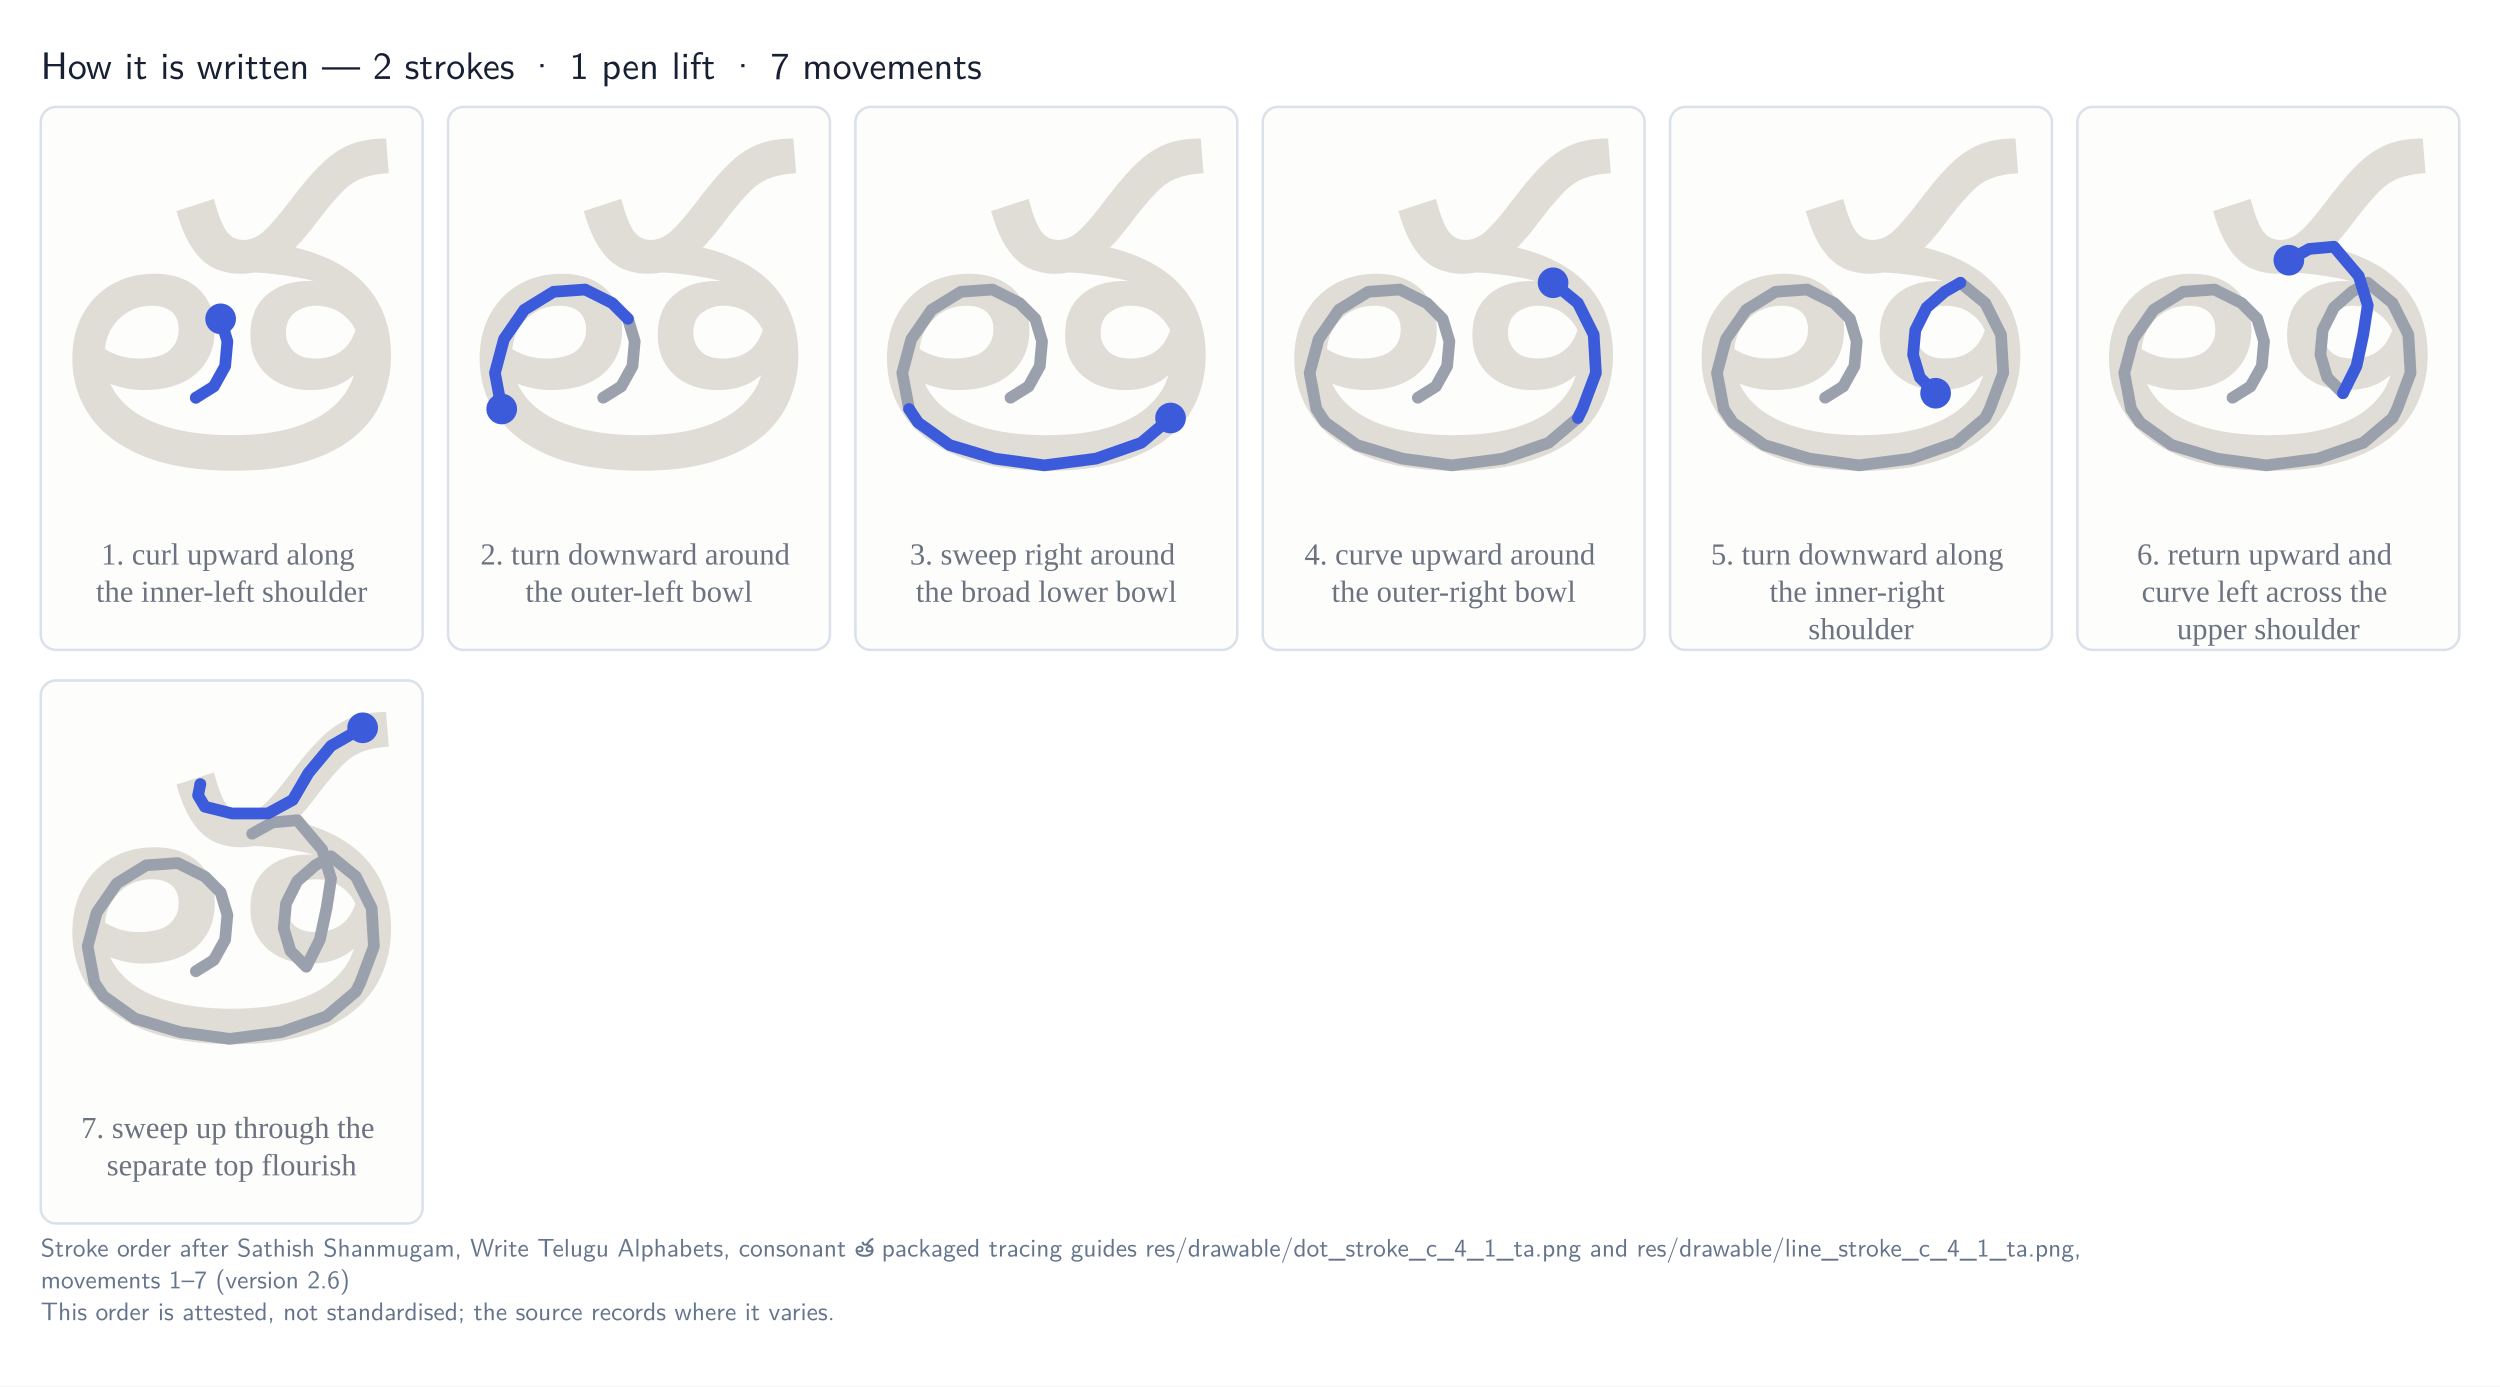
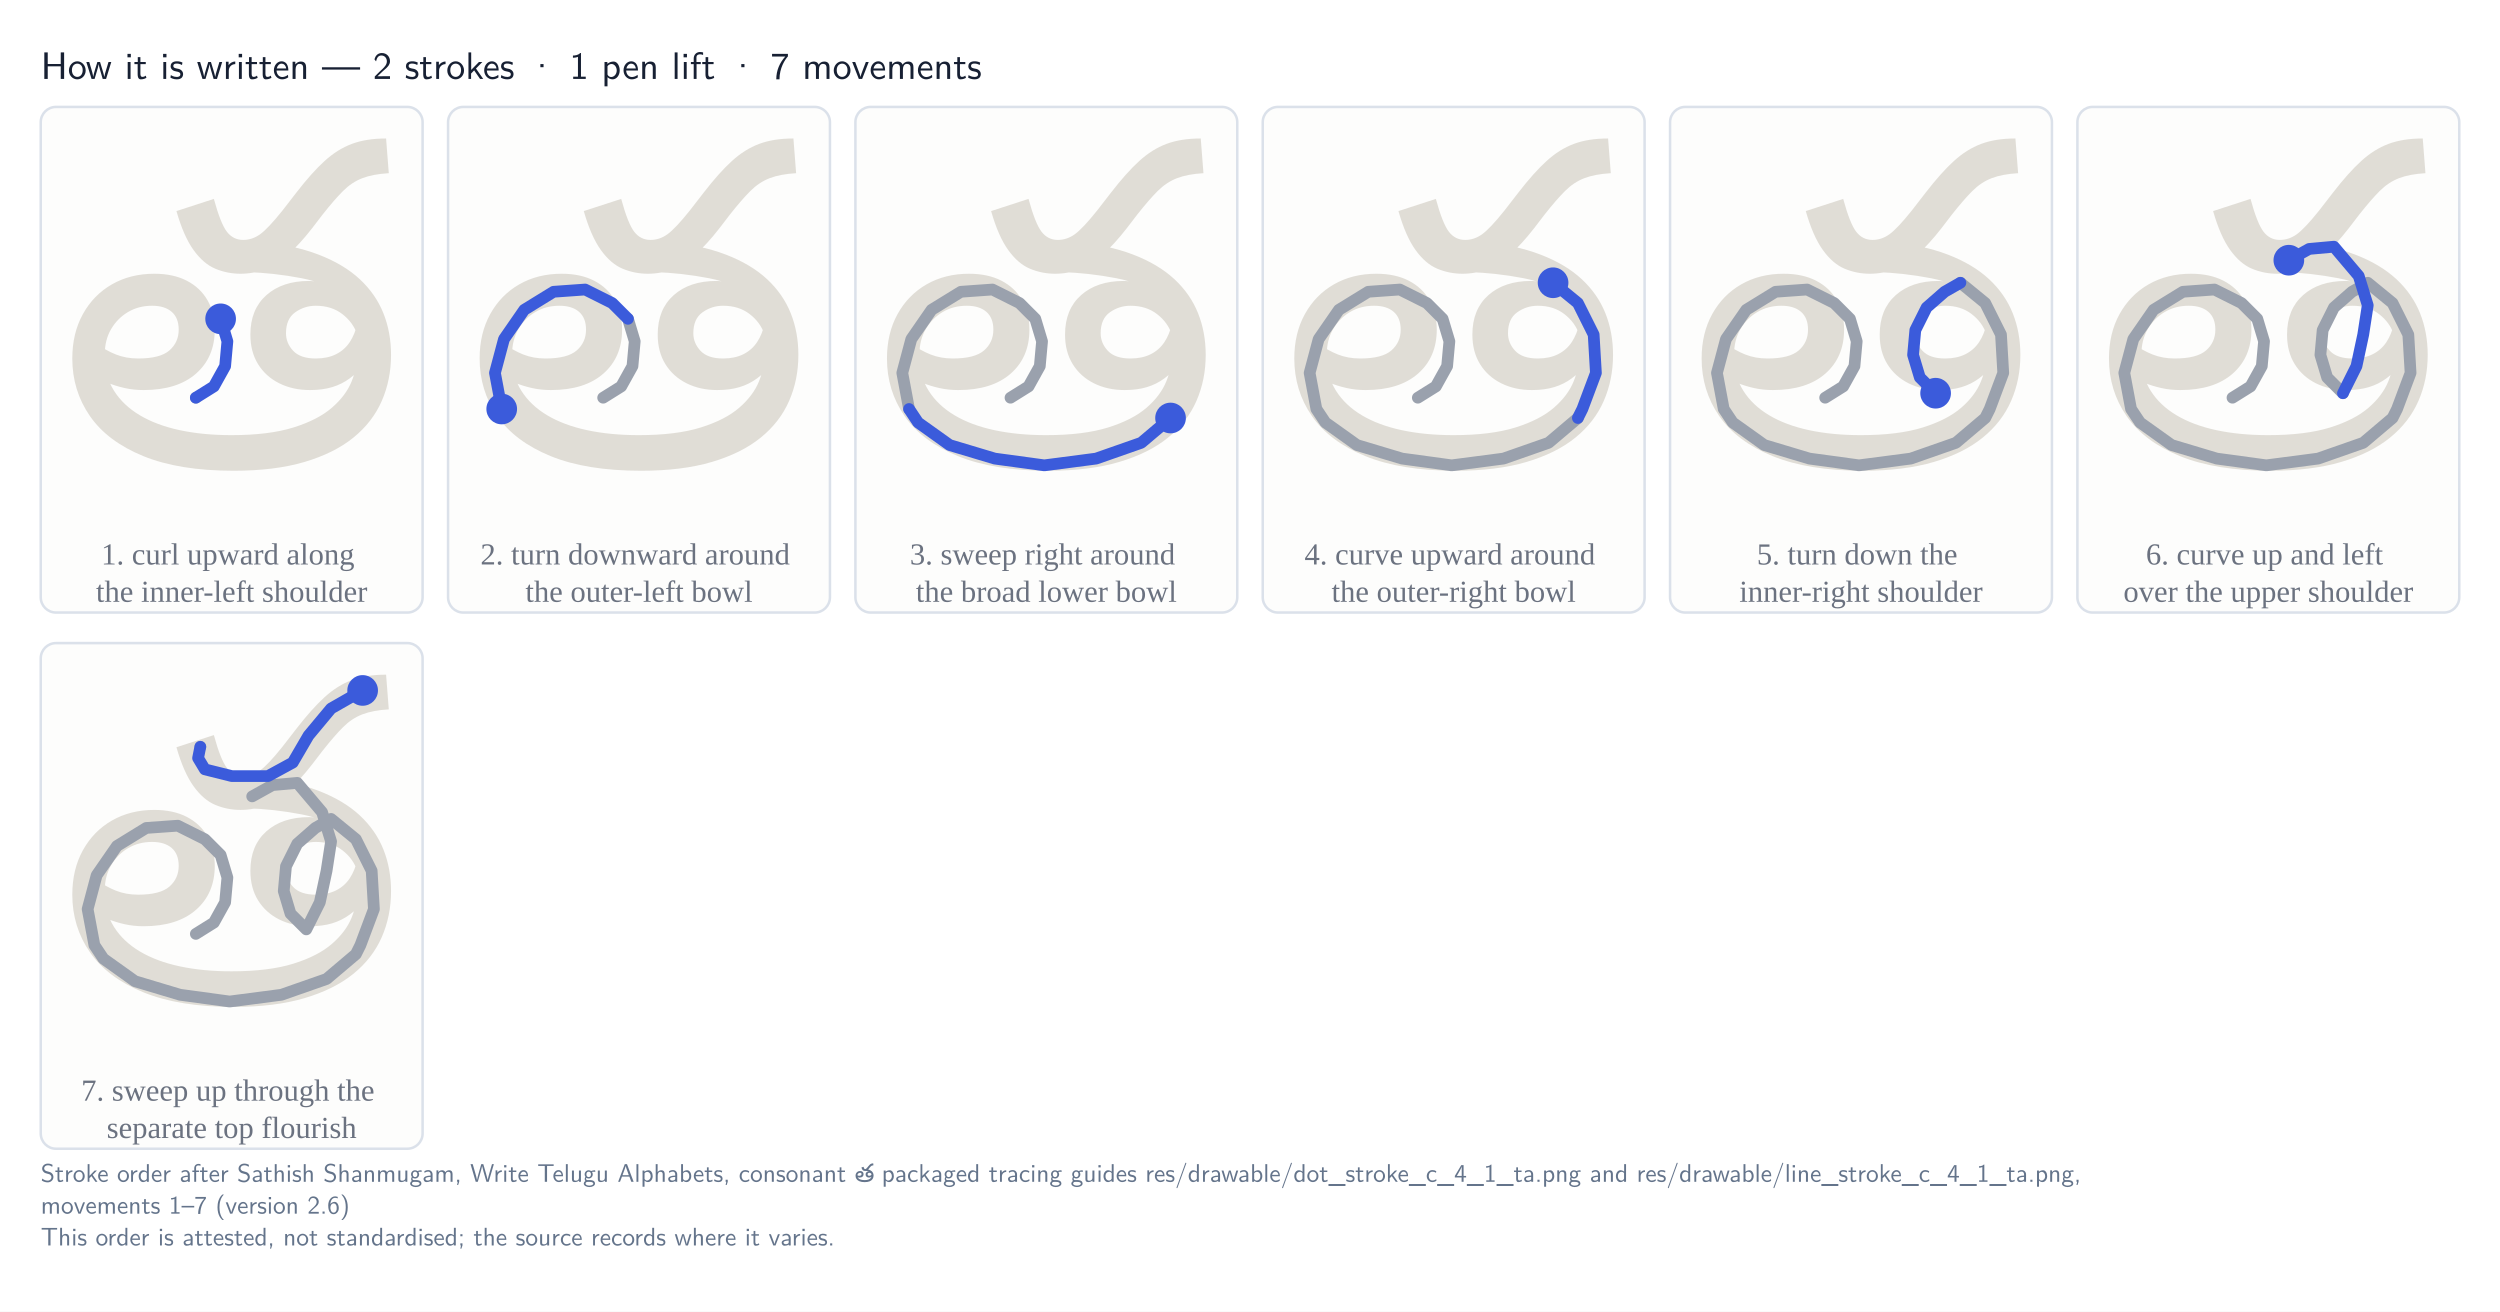
- <svg xmlns="http://www.w3.org/2000/svg" width="982" height="544.56" viewBox="0 0 982 544.56" role="img" aria-label="How to write త: 2 strokes · 1 pen lift · 7 movements">
-   <rect x="0" y="0" width="982" height="544.56" fill="#ffffff" />
+ <svg xmlns="http://www.w3.org/2000/svg" width="982" height="515.22" viewBox="0 0 982 515.22" role="img" aria-label="How to write త: 2 strokes · 1 pen lift · 7 movements">
+   <rect x="0" y="0" width="982" height="515.22" fill="#ffffff" />
  <text x="16" y="31" font-family="Latin Modern Sans, sans-serif" font-size="15" fill="#172033">How it is written — 2 strokes · 1 pen lift · 7 movements</text>
-   <rect x="16" y="42" width="150" height="213.28" rx="6" fill="#fdfdfc" stroke="#dbe1ea" stroke-width="1" />
-   <svg x="16" y="42" width="150" height="213.28" viewBox="-34 -795 847 1204.3" preserveAspectRatio="xMidYMid meet" overflow="hidden">
+   <rect x="16" y="42" width="150" height="198.61" rx="6" fill="#fdfdfc" stroke="#dbe1ea" stroke-width="1" />
+   <svg x="16" y="42" width="150" height="198.61" viewBox="-34 -795 847 1121.5" preserveAspectRatio="xMidYMid meet" overflow="hidden">
    <g transform="scale(1,-1)">
      <path class="ductus__glyph" d="M394 -12Q273 -12 193.5 20.5Q114 53 75 109.5Q36 166 36 237Q36 293 59.5 335.5Q83 378 124 401.5Q165 425 218 425Q260 425 290 409.5Q320 394 336 366Q352 338 352 301Q352 240 310.5 203.5Q269 167 194 167Q172 167 152 171.5Q132 176 115 183Q98 190 83 199L90 270Q110 255 132.5 246Q155 237 182 237Q231 237 251.5 255Q272 273 272 301Q272 327 256.5 340.5Q241 354 213 354Q183 354 159.5 340Q136 326 122 302Q108 278 108 246L108 241Q108 198 128.5 165.5Q149 133 186 111Q223 89 274.5 78Q326 67 389 67Q472 67 526.5 84Q581 101 612 128Q643 155 655.5 186Q668 217 668 246L668 290Q659 317 635 335.5Q611 354 576 354Q551 354 530.5 339.5Q510 325 510 293Q510 271 526 254Q542 237 576 237Q602 237 621 246.5Q640 256 651.5 273.5Q663 291 668 314L684 224Q669 206 651.5 193Q634 180 612.5 173.5Q591 167 563 167Q525 167 495 182Q465 197 448 224.5Q431 252 431 290Q431 346 466.5 377.5Q502 409 561 409Q567 409 574.5 408Q582 407 591 405Q600 403 608 400L596 399Q576 409 545 415Q514 421 482.5 424.5Q451 428 429 428L449 496Q526 489 582 467.5Q638 446 673.5 413Q709 380 726 337.5Q743 295 743 245Q743 190 722.5 143Q702 96 659.5 61.5Q617 27 551 7.5Q485 -12 394 -12ZM409 425Q380 425 353.5 436Q327 447 305 477.5Q283 508 267 564L350 591Q365 536 379 518Q393 500 415 500Q435 500 452.5 512.5Q470 525 502 565L533 605Q567 649 595.5 675Q624 701 656 713Q688 725 732 725L738 648Q703 646 679.5 637Q656 628 636.5 608.5Q617 589 591 556L568 526Q540 490 515 468Q490 446 464.5 435.5Q439 425 409 425Z" fill="#e0ddd6" fill-rule="nonzero" />
      <path class="ductus__done" d="M310 150 L310 150" fill="none" stroke="#9aa1ad" stroke-width="26" stroke-linecap="round" stroke-linejoin="round" />
      <path class="ductus__pen" d="M310 150 L350 175 L375 220 L380 275 L365 325" fill="none" stroke="#3b5bdb" stroke-width="26" stroke-linecap="round" stroke-linejoin="round" />
      <circle class="ductus__tip" cx="365" cy="325" r="34" fill="#3b5bdb" />
    </g>
    <text class="ductus__caption" x="389.5" y="219.9" text-anchor="middle" font-size="67.9" fill="#6b7280">
      <tspan x="389.5" y="219.9">1. curl upward along</tspan>
      <tspan x="389.5" y="302.7">the inner-left shoulder</tspan>
    </text>
  </svg>
-   <rect x="176" y="42" width="150" height="213.28" rx="6" fill="#fdfdfc" stroke="#dbe1ea" stroke-width="1" />
-   <svg x="176" y="42" width="150" height="213.28" viewBox="-34 -795 847 1204.3" preserveAspectRatio="xMidYMid meet" overflow="hidden">
+   <rect x="176" y="42" width="150" height="198.61" rx="6" fill="#fdfdfc" stroke="#dbe1ea" stroke-width="1" />
+   <svg x="176" y="42" width="150" height="198.61" viewBox="-34 -795 847 1121.5" preserveAspectRatio="xMidYMid meet" overflow="hidden">
    <g transform="scale(1,-1)">
      <path class="ductus__glyph" d="M394 -12Q273 -12 193.5 20.5Q114 53 75 109.5Q36 166 36 237Q36 293 59.5 335.5Q83 378 124 401.5Q165 425 218 425Q260 425 290 409.5Q320 394 336 366Q352 338 352 301Q352 240 310.5 203.5Q269 167 194 167Q172 167 152 171.5Q132 176 115 183Q98 190 83 199L90 270Q110 255 132.5 246Q155 237 182 237Q231 237 251.5 255Q272 273 272 301Q272 327 256.5 340.5Q241 354 213 354Q183 354 159.5 340Q136 326 122 302Q108 278 108 246L108 241Q108 198 128.5 165.5Q149 133 186 111Q223 89 274.5 78Q326 67 389 67Q472 67 526.5 84Q581 101 612 128Q643 155 655.5 186Q668 217 668 246L668 290Q659 317 635 335.5Q611 354 576 354Q551 354 530.5 339.5Q510 325 510 293Q510 271 526 254Q542 237 576 237Q602 237 621 246.5Q640 256 651.5 273.5Q663 291 668 314L684 224Q669 206 651.5 193Q634 180 612.5 173.5Q591 167 563 167Q525 167 495 182Q465 197 448 224.5Q431 252 431 290Q431 346 466.5 377.5Q502 409 561 409Q567 409 574.5 408Q582 407 591 405Q600 403 608 400L596 399Q576 409 545 415Q514 421 482.5 424.5Q451 428 429 428L449 496Q526 489 582 467.5Q638 446 673.5 413Q709 380 726 337.5Q743 295 743 245Q743 190 722.5 143Q702 96 659.5 61.5Q617 27 551 7.5Q485 -12 394 -12ZM409 425Q380 425 353.5 436Q327 447 305 477.5Q283 508 267 564L350 591Q365 536 379 518Q393 500 415 500Q435 500 452.5 512.5Q470 525 502 565L533 605Q567 649 595.5 675Q624 701 656 713Q688 725 732 725L738 648Q703 646 679.5 637Q656 628 636.5 608.5Q617 589 591 556L568 526Q540 490 515 468Q490 446 464.5 435.5Q439 425 409 425Z" fill="#e0ddd6" fill-rule="nonzero" />
      <path class="ductus__done" d="M310 150 L350 175 L375 220 L380 275 L365 325 L365 325" fill="none" stroke="#9aa1ad" stroke-width="26" stroke-linecap="round" stroke-linejoin="round" />
      <path class="ductus__pen" d="M365 325 L330 360 L270 390 L200 385 L135 345 L90 280 L70 205 L85 125" fill="none" stroke="#3b5bdb" stroke-width="26" stroke-linecap="round" stroke-linejoin="round" />
      <circle class="ductus__tip" cx="85" cy="125" r="34" fill="#3b5bdb" />
    </g>
    <text class="ductus__caption" x="389.5" y="219.9" text-anchor="middle" font-size="67.9" fill="#6b7280">
      <tspan x="389.5" y="219.9">2. turn downward around</tspan>
      <tspan x="389.5" y="302.7">the outer-left bowl</tspan>
    </text>
  </svg>
-   <rect x="336" y="42" width="150" height="213.28" rx="6" fill="#fdfdfc" stroke="#dbe1ea" stroke-width="1" />
-   <svg x="336" y="42" width="150" height="213.28" viewBox="-34 -795 847 1204.3" preserveAspectRatio="xMidYMid meet" overflow="hidden">
+   <rect x="336" y="42" width="150" height="198.61" rx="6" fill="#fdfdfc" stroke="#dbe1ea" stroke-width="1" />
+   <svg x="336" y="42" width="150" height="198.61" viewBox="-34 -795 847 1121.5" preserveAspectRatio="xMidYMid meet" overflow="hidden">
    <g transform="scale(1,-1)">
      <path class="ductus__glyph" d="M394 -12Q273 -12 193.5 20.5Q114 53 75 109.5Q36 166 36 237Q36 293 59.5 335.5Q83 378 124 401.5Q165 425 218 425Q260 425 290 409.5Q320 394 336 366Q352 338 352 301Q352 240 310.5 203.5Q269 167 194 167Q172 167 152 171.5Q132 176 115 183Q98 190 83 199L90 270Q110 255 132.5 246Q155 237 182 237Q231 237 251.5 255Q272 273 272 301Q272 327 256.5 340.5Q241 354 213 354Q183 354 159.5 340Q136 326 122 302Q108 278 108 246L108 241Q108 198 128.5 165.5Q149 133 186 111Q223 89 274.5 78Q326 67 389 67Q472 67 526.5 84Q581 101 612 128Q643 155 655.5 186Q668 217 668 246L668 290Q659 317 635 335.5Q611 354 576 354Q551 354 530.5 339.5Q510 325 510 293Q510 271 526 254Q542 237 576 237Q602 237 621 246.5Q640 256 651.5 273.5Q663 291 668 314L684 224Q669 206 651.5 193Q634 180 612.5 173.5Q591 167 563 167Q525 167 495 182Q465 197 448 224.5Q431 252 431 290Q431 346 466.5 377.5Q502 409 561 409Q567 409 574.5 408Q582 407 591 405Q600 403 608 400L596 399Q576 409 545 415Q514 421 482.5 424.5Q451 428 429 428L449 496Q526 489 582 467.5Q638 446 673.5 413Q709 380 726 337.5Q743 295 743 245Q743 190 722.5 143Q702 96 659.5 61.5Q617 27 551 7.5Q485 -12 394 -12ZM409 425Q380 425 353.5 436Q327 447 305 477.5Q283 508 267 564L350 591Q365 536 379 518Q393 500 415 500Q435 500 452.5 512.5Q470 525 502 565L533 605Q567 649 595.5 675Q624 701 656 713Q688 725 732 725L738 648Q703 646 679.5 637Q656 628 636.5 608.5Q617 589 591 556L568 526Q540 490 515 468Q490 446 464.5 435.5Q439 425 409 425Z" fill="#e0ddd6" fill-rule="nonzero" />
      <path class="ductus__done" d="M310 150 L350 175 L375 220 L380 275 L365 325 L330 360 L270 390 L200 385 L135 345 L90 280 L70 205 L85 125 L85 125" fill="none" stroke="#9aa1ad" stroke-width="26" stroke-linecap="round" stroke-linejoin="round" />
      <path class="ductus__pen" d="M85 125 L105 95 L175 45 L275 15 L385 0 L500 15 L600 50 L665 105" fill="none" stroke="#3b5bdb" stroke-width="26" stroke-linecap="round" stroke-linejoin="round" />
      <circle class="ductus__tip" cx="665" cy="105" r="34" fill="#3b5bdb" />
    </g>
    <text class="ductus__caption" x="389.5" y="219.9" text-anchor="middle" font-size="67.9" fill="#6b7280">
      <tspan x="389.5" y="219.9">3. sweep right around</tspan>
      <tspan x="389.5" y="302.7">the broad lower bowl</tspan>
    </text>
  </svg>
-   <rect x="496" y="42" width="150" height="213.28" rx="6" fill="#fdfdfc" stroke="#dbe1ea" stroke-width="1" />
-   <svg x="496" y="42" width="150" height="213.28" viewBox="-34 -795 847 1204.3" preserveAspectRatio="xMidYMid meet" overflow="hidden">
+   <rect x="496" y="42" width="150" height="198.61" rx="6" fill="#fdfdfc" stroke="#dbe1ea" stroke-width="1" />
+   <svg x="496" y="42" width="150" height="198.61" viewBox="-34 -795 847 1121.5" preserveAspectRatio="xMidYMid meet" overflow="hidden">
    <g transform="scale(1,-1)">
      <path class="ductus__glyph" d="M394 -12Q273 -12 193.5 20.5Q114 53 75 109.5Q36 166 36 237Q36 293 59.5 335.5Q83 378 124 401.5Q165 425 218 425Q260 425 290 409.5Q320 394 336 366Q352 338 352 301Q352 240 310.5 203.5Q269 167 194 167Q172 167 152 171.5Q132 176 115 183Q98 190 83 199L90 270Q110 255 132.5 246Q155 237 182 237Q231 237 251.5 255Q272 273 272 301Q272 327 256.5 340.5Q241 354 213 354Q183 354 159.5 340Q136 326 122 302Q108 278 108 246L108 241Q108 198 128.5 165.5Q149 133 186 111Q223 89 274.5 78Q326 67 389 67Q472 67 526.5 84Q581 101 612 128Q643 155 655.5 186Q668 217 668 246L668 290Q659 317 635 335.5Q611 354 576 354Q551 354 530.5 339.5Q510 325 510 293Q510 271 526 254Q542 237 576 237Q602 237 621 246.5Q640 256 651.5 273.5Q663 291 668 314L684 224Q669 206 651.5 193Q634 180 612.5 173.5Q591 167 563 167Q525 167 495 182Q465 197 448 224.5Q431 252 431 290Q431 346 466.5 377.5Q502 409 561 409Q567 409 574.5 408Q582 407 591 405Q600 403 608 400L596 399Q576 409 545 415Q514 421 482.5 424.5Q451 428 429 428L449 496Q526 489 582 467.5Q638 446 673.5 413Q709 380 726 337.5Q743 295 743 245Q743 190 722.5 143Q702 96 659.5 61.5Q617 27 551 7.5Q485 -12 394 -12ZM409 425Q380 425 353.5 436Q327 447 305 477.5Q283 508 267 564L350 591Q365 536 379 518Q393 500 415 500Q435 500 452.5 512.5Q470 525 502 565L533 605Q567 649 595.5 675Q624 701 656 713Q688 725 732 725L738 648Q703 646 679.5 637Q656 628 636.5 608.5Q617 589 591 556L568 526Q540 490 515 468Q490 446 464.5 435.5Q439 425 409 425Z" fill="#e0ddd6" fill-rule="nonzero" />
      <path class="ductus__done" d="M310 150 L350 175 L375 220 L380 275 L365 325 L330 360 L270 390 L200 385 L135 345 L90 280 L70 205 L85 125 L105 95 L175 45 L275 15 L385 0 L500 15 L600 50 L665 105 L665 105" fill="none" stroke="#9aa1ad" stroke-width="26" stroke-linecap="round" stroke-linejoin="round" />
      <path class="ductus__pen" d="M665 105 L675 125 L705 205 L700 290 L665 360 L610 405" fill="none" stroke="#3b5bdb" stroke-width="26" stroke-linecap="round" stroke-linejoin="round" />
      <circle class="ductus__tip" cx="610" cy="405" r="34" fill="#3b5bdb" />
    </g>
    <text class="ductus__caption" x="389.5" y="219.9" text-anchor="middle" font-size="67.9" fill="#6b7280">
      <tspan x="389.5" y="219.9">4. curve upward around</tspan>
      <tspan x="389.5" y="302.7">the outer-right bowl</tspan>
    </text>
  </svg>
-   <rect x="656" y="42" width="150" height="213.28" rx="6" fill="#fdfdfc" stroke="#dbe1ea" stroke-width="1" />
-   <svg x="656" y="42" width="150" height="213.28" viewBox="-34 -795 847 1204.3" preserveAspectRatio="xMidYMid meet" overflow="hidden">
+   <rect x="656" y="42" width="150" height="198.61" rx="6" fill="#fdfdfc" stroke="#dbe1ea" stroke-width="1" />
+   <svg x="656" y="42" width="150" height="198.61" viewBox="-34 -795 847 1121.5" preserveAspectRatio="xMidYMid meet" overflow="hidden">
    <g transform="scale(1,-1)">
      <path class="ductus__glyph" d="M394 -12Q273 -12 193.5 20.5Q114 53 75 109.5Q36 166 36 237Q36 293 59.5 335.5Q83 378 124 401.5Q165 425 218 425Q260 425 290 409.5Q320 394 336 366Q352 338 352 301Q352 240 310.5 203.5Q269 167 194 167Q172 167 152 171.5Q132 176 115 183Q98 190 83 199L90 270Q110 255 132.5 246Q155 237 182 237Q231 237 251.5 255Q272 273 272 301Q272 327 256.5 340.5Q241 354 213 354Q183 354 159.5 340Q136 326 122 302Q108 278 108 246L108 241Q108 198 128.5 165.5Q149 133 186 111Q223 89 274.5 78Q326 67 389 67Q472 67 526.5 84Q581 101 612 128Q643 155 655.5 186Q668 217 668 246L668 290Q659 317 635 335.5Q611 354 576 354Q551 354 530.5 339.5Q510 325 510 293Q510 271 526 254Q542 237 576 237Q602 237 621 246.5Q640 256 651.5 273.5Q663 291 668 314L684 224Q669 206 651.5 193Q634 180 612.5 173.5Q591 167 563 167Q525 167 495 182Q465 197 448 224.5Q431 252 431 290Q431 346 466.5 377.5Q502 409 561 409Q567 409 574.5 408Q582 407 591 405Q600 403 608 400L596 399Q576 409 545 415Q514 421 482.5 424.5Q451 428 429 428L449 496Q526 489 582 467.5Q638 446 673.5 413Q709 380 726 337.5Q743 295 743 245Q743 190 722.5 143Q702 96 659.5 61.5Q617 27 551 7.5Q485 -12 394 -12ZM409 425Q380 425 353.5 436Q327 447 305 477.5Q283 508 267 564L350 591Q365 536 379 518Q393 500 415 500Q435 500 452.5 512.5Q470 525 502 565L533 605Q567 649 595.5 675Q624 701 656 713Q688 725 732 725L738 648Q703 646 679.5 637Q656 628 636.5 608.5Q617 589 591 556L568 526Q540 490 515 468Q490 446 464.5 435.5Q439 425 409 425Z" fill="#e0ddd6" fill-rule="nonzero" />
      <path class="ductus__done" d="M310 150 L350 175 L375 220 L380 275 L365 325 L330 360 L270 390 L200 385 L135 345 L90 280 L70 205 L85 125 L105 95 L175 45 L275 15 L385 0 L500 15 L600 50 L665 105 L675 125 L705 205 L700 290 L665 360 L610 405 L610 405" fill="none" stroke="#9aa1ad" stroke-width="26" stroke-linecap="round" stroke-linejoin="round" />
      <path class="ductus__pen" d="M610 405 L575 385 L535 350 L510 300 L505 245 L520 195 L555 160" fill="none" stroke="#3b5bdb" stroke-width="26" stroke-linecap="round" stroke-linejoin="round" />
      <circle class="ductus__tip" cx="555" cy="160" r="34" fill="#3b5bdb" />
    </g>
    <text class="ductus__caption" x="389.5" y="219.9" text-anchor="middle" font-size="67.9" fill="#6b7280">
-       <tspan x="389.5" y="219.9">5. turn downward along</tspan>
-       <tspan x="389.5" y="302.7">the inner-right</tspan>
-       <tspan x="389.5" y="385.6">shoulder</tspan>
+       <tspan x="389.5" y="219.9">5. turn down the</tspan>
+       <tspan x="389.5" y="302.7">inner-right shoulder</tspan>
    </text>
  </svg>
-   <rect x="816" y="42" width="150" height="213.28" rx="6" fill="#fdfdfc" stroke="#dbe1ea" stroke-width="1" />
-   <svg x="816" y="42" width="150" height="213.28" viewBox="-34 -795 847 1204.3" preserveAspectRatio="xMidYMid meet" overflow="hidden">
+   <rect x="816" y="42" width="150" height="198.61" rx="6" fill="#fdfdfc" stroke="#dbe1ea" stroke-width="1" />
+   <svg x="816" y="42" width="150" height="198.61" viewBox="-34 -795 847 1121.5" preserveAspectRatio="xMidYMid meet" overflow="hidden">
    <g transform="scale(1,-1)">
      <path class="ductus__glyph" d="M394 -12Q273 -12 193.5 20.5Q114 53 75 109.5Q36 166 36 237Q36 293 59.5 335.5Q83 378 124 401.5Q165 425 218 425Q260 425 290 409.5Q320 394 336 366Q352 338 352 301Q352 240 310.5 203.5Q269 167 194 167Q172 167 152 171.5Q132 176 115 183Q98 190 83 199L90 270Q110 255 132.5 246Q155 237 182 237Q231 237 251.5 255Q272 273 272 301Q272 327 256.5 340.5Q241 354 213 354Q183 354 159.5 340Q136 326 122 302Q108 278 108 246L108 241Q108 198 128.5 165.5Q149 133 186 111Q223 89 274.5 78Q326 67 389 67Q472 67 526.5 84Q581 101 612 128Q643 155 655.5 186Q668 217 668 246L668 290Q659 317 635 335.5Q611 354 576 354Q551 354 530.5 339.5Q510 325 510 293Q510 271 526 254Q542 237 576 237Q602 237 621 246.5Q640 256 651.5 273.5Q663 291 668 314L684 224Q669 206 651.5 193Q634 180 612.5 173.5Q591 167 563 167Q525 167 495 182Q465 197 448 224.5Q431 252 431 290Q431 346 466.5 377.5Q502 409 561 409Q567 409 574.5 408Q582 407 591 405Q600 403 608 400L596 399Q576 409 545 415Q514 421 482.5 424.5Q451 428 429 428L449 496Q526 489 582 467.5Q638 446 673.5 413Q709 380 726 337.5Q743 295 743 245Q743 190 722.5 143Q702 96 659.5 61.5Q617 27 551 7.5Q485 -12 394 -12ZM409 425Q380 425 353.5 436Q327 447 305 477.5Q283 508 267 564L350 591Q365 536 379 518Q393 500 415 500Q435 500 452.5 512.5Q470 525 502 565L533 605Q567 649 595.5 675Q624 701 656 713Q688 725 732 725L738 648Q703 646 679.5 637Q656 628 636.5 608.5Q617 589 591 556L568 526Q540 490 515 468Q490 446 464.5 435.5Q439 425 409 425Z" fill="#e0ddd6" fill-rule="nonzero" />
      <path class="ductus__done" d="M310 150 L350 175 L375 220 L380 275 L365 325 L330 360 L270 390 L200 385 L135 345 L90 280 L70 205 L85 125 L105 95 L175 45 L275 15 L385 0 L500 15 L600 50 L665 105 L675 125 L705 205 L700 290 L665 360 L610 405 L575 385 L535 350 L510 300 L505 245 L520 195 L555 160 L555 160" fill="none" stroke="#9aa1ad" stroke-width="26" stroke-linecap="round" stroke-linejoin="round" />
      <path class="ductus__pen" d="M555 160 L585 220 L600 290 L610 355 L590 420 L535 485 L480 480 L435 455" fill="none" stroke="#3b5bdb" stroke-width="26" stroke-linecap="round" stroke-linejoin="round" />
      <circle class="ductus__tip" cx="435" cy="455" r="34" fill="#3b5bdb" />
    </g>
    <text class="ductus__caption" x="389.5" y="219.9" text-anchor="middle" font-size="67.9" fill="#6b7280">
-       <tspan x="389.5" y="219.9">6. return upward and</tspan>
-       <tspan x="389.5" y="302.7">curve left across the</tspan>
-       <tspan x="389.5" y="385.6">upper shoulder</tspan>
+       <tspan x="389.5" y="219.9">6. curve up and left</tspan>
+       <tspan x="389.5" y="302.7">over the upper shoulder</tspan>
    </text>
  </svg>
-   <rect x="16" y="267.28" width="150" height="213.28" rx="6" fill="#fdfdfc" stroke="#dbe1ea" stroke-width="1" />
-   <svg x="16" y="267.28" width="150" height="213.28" viewBox="-34 -795 847 1204.3" preserveAspectRatio="xMidYMid meet" overflow="hidden">
+   <rect x="16" y="252.61" width="150" height="198.61" rx="6" fill="#fdfdfc" stroke="#dbe1ea" stroke-width="1" />
+   <svg x="16" y="252.61" width="150" height="198.61" viewBox="-34 -795 847 1121.5" preserveAspectRatio="xMidYMid meet" overflow="hidden">
    <g transform="scale(1,-1)">
      <path class="ductus__glyph" d="M394 -12Q273 -12 193.5 20.5Q114 53 75 109.5Q36 166 36 237Q36 293 59.5 335.5Q83 378 124 401.5Q165 425 218 425Q260 425 290 409.5Q320 394 336 366Q352 338 352 301Q352 240 310.5 203.5Q269 167 194 167Q172 167 152 171.5Q132 176 115 183Q98 190 83 199L90 270Q110 255 132.5 246Q155 237 182 237Q231 237 251.5 255Q272 273 272 301Q272 327 256.5 340.5Q241 354 213 354Q183 354 159.5 340Q136 326 122 302Q108 278 108 246L108 241Q108 198 128.5 165.5Q149 133 186 111Q223 89 274.5 78Q326 67 389 67Q472 67 526.5 84Q581 101 612 128Q643 155 655.5 186Q668 217 668 246L668 290Q659 317 635 335.5Q611 354 576 354Q551 354 530.5 339.5Q510 325 510 293Q510 271 526 254Q542 237 576 237Q602 237 621 246.5Q640 256 651.5 273.5Q663 291 668 314L684 224Q669 206 651.5 193Q634 180 612.5 173.5Q591 167 563 167Q525 167 495 182Q465 197 448 224.5Q431 252 431 290Q431 346 466.5 377.5Q502 409 561 409Q567 409 574.5 408Q582 407 591 405Q600 403 608 400L596 399Q576 409 545 415Q514 421 482.5 424.5Q451 428 429 428L449 496Q526 489 582 467.5Q638 446 673.5 413Q709 380 726 337.5Q743 295 743 245Q743 190 722.5 143Q702 96 659.5 61.5Q617 27 551 7.5Q485 -12 394 -12ZM409 425Q380 425 353.5 436Q327 447 305 477.5Q283 508 267 564L350 591Q365 536 379 518Q393 500 415 500Q435 500 452.5 512.5Q470 525 502 565L533 605Q567 649 595.5 675Q624 701 656 713Q688 725 732 725L738 648Q703 646 679.5 637Q656 628 636.5 608.5Q617 589 591 556L568 526Q540 490 515 468Q490 446 464.5 435.5Q439 425 409 425Z" fill="#e0ddd6" fill-rule="nonzero" />
      <path class="ductus__done" d="M310 150 L350 175 L375 220 L380 275 L365 325 L330 360 L270 390 L200 385 L135 345 L90 280 L70 205 L85 125 L105 95 L175 45 L275 15 L385 0 L500 15 L600 50 L665 105 L675 125 L705 205 L700 290 L665 360 L610 405 L575 385 L535 350 L510 300 L505 245 L520 195 L555 160 L585 220 L600 290 L610 355 L590 420 L535 485 L480 480 L435 455" fill="none" stroke="#9aa1ad" stroke-width="26" stroke-linecap="round" stroke-linejoin="round" />
      <path class="ductus__done" d="M320 565 L320 565" fill="none" stroke="#9aa1ad" stroke-width="26" stroke-linecap="round" stroke-linejoin="round" />
      <path class="ductus__pen" d="M320 565 L315 540 L330 515 L390 500 L470 500 L525 530 L560 590 L610 650 L680 690" fill="none" stroke="#3b5bdb" stroke-width="26" stroke-linecap="round" stroke-linejoin="round" />
      <circle class="ductus__tip" cx="680" cy="690" r="34" fill="#3b5bdb" />
    </g>
    <text class="ductus__caption" x="389.5" y="219.9" text-anchor="middle" font-size="67.9" fill="#6b7280">
      <tspan x="389.5" y="219.9">7. sweep up through the</tspan>
      <tspan x="389.5" y="302.7">separate top flourish</tspan>
    </text>
  </svg>
-   <text x="16" y="493.56" font-family="Latin Modern Sans, sans-serif" font-size="10" fill="#64748b">Stroke order after Sathish Shanmugam, Write Telugu Alphabets, consonant త packaged tracing guides res/drawable/dot_stroke_c_4_1_ta.png and res/drawable/line_stroke_c_4_1_ta.png,</text>
-   <text x="16" y="506.06" font-family="Latin Modern Sans, sans-serif" font-size="10" fill="#64748b">movements 1–7 (version 2.6)</text>
-   <text x="16" y="518.56" font-family="Latin Modern Sans, sans-serif" font-size="10" fill="#64748b">This order is attested, not standardised; the source records where it varies.</text>
+   <text x="16" y="464.22" font-family="Latin Modern Sans, sans-serif" font-size="10" fill="#64748b">Stroke order after Sathish Shanmugam, Write Telugu Alphabets, consonant త packaged tracing guides res/drawable/dot_stroke_c_4_1_ta.png and res/drawable/line_stroke_c_4_1_ta.png,</text>
+   <text x="16" y="476.72" font-family="Latin Modern Sans, sans-serif" font-size="10" fill="#64748b">movements 1–7 (version 2.6)</text>
+   <text x="16" y="489.22" font-family="Latin Modern Sans, sans-serif" font-size="10" fill="#64748b">This order is attested, not standardised; the source records where it varies.</text>
</svg>
